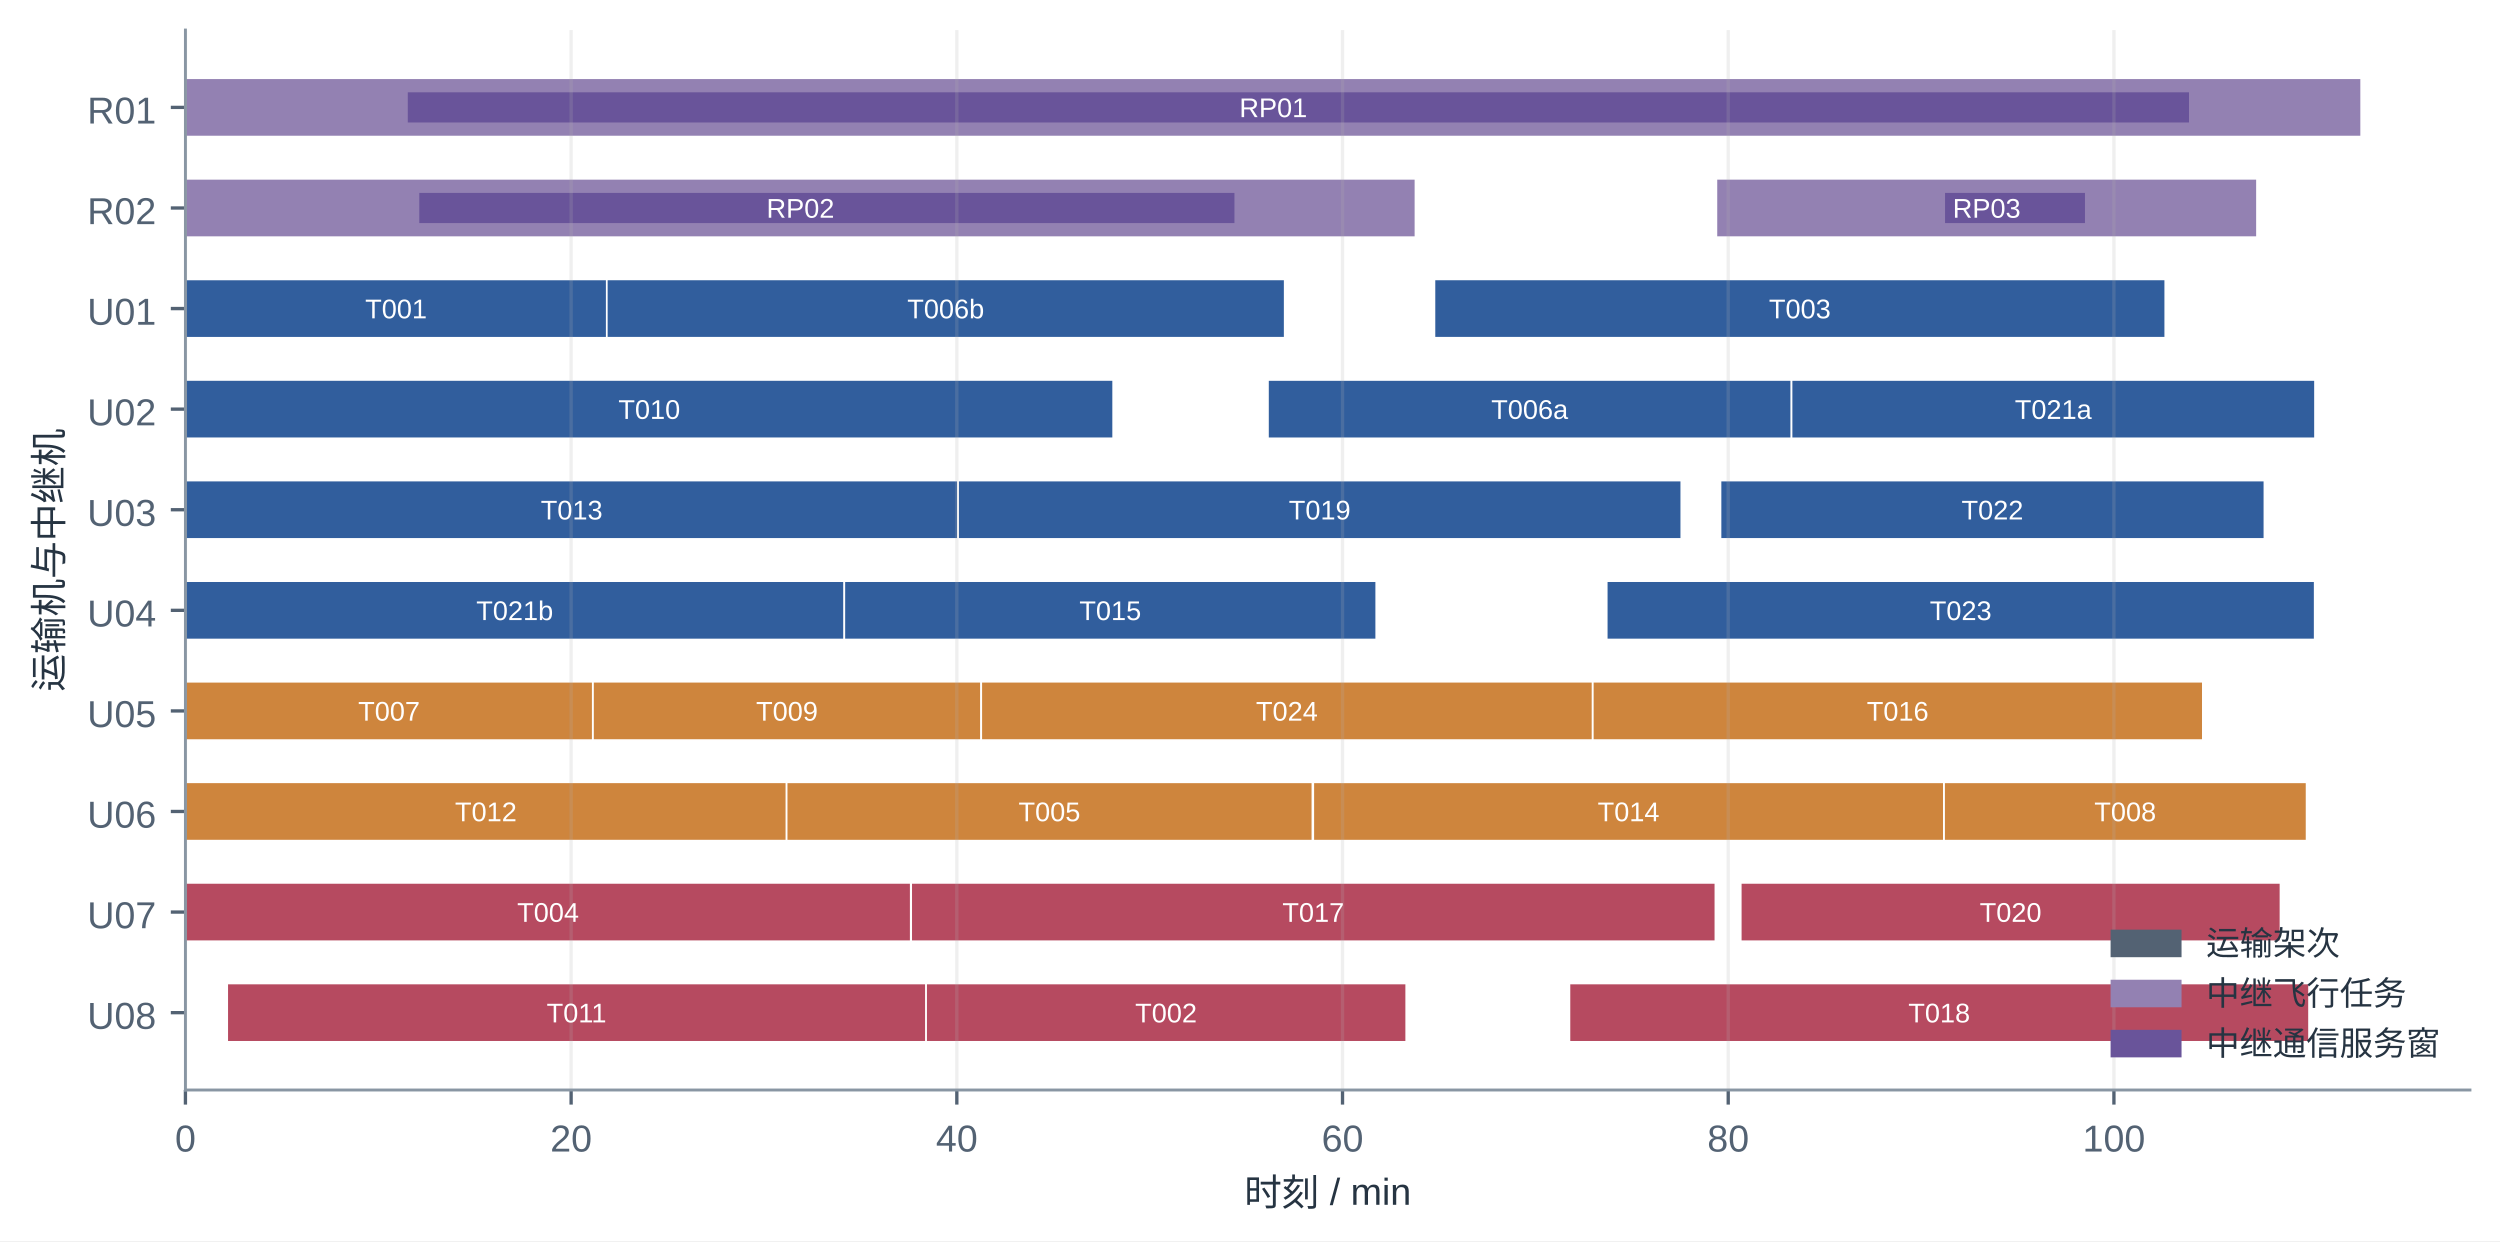
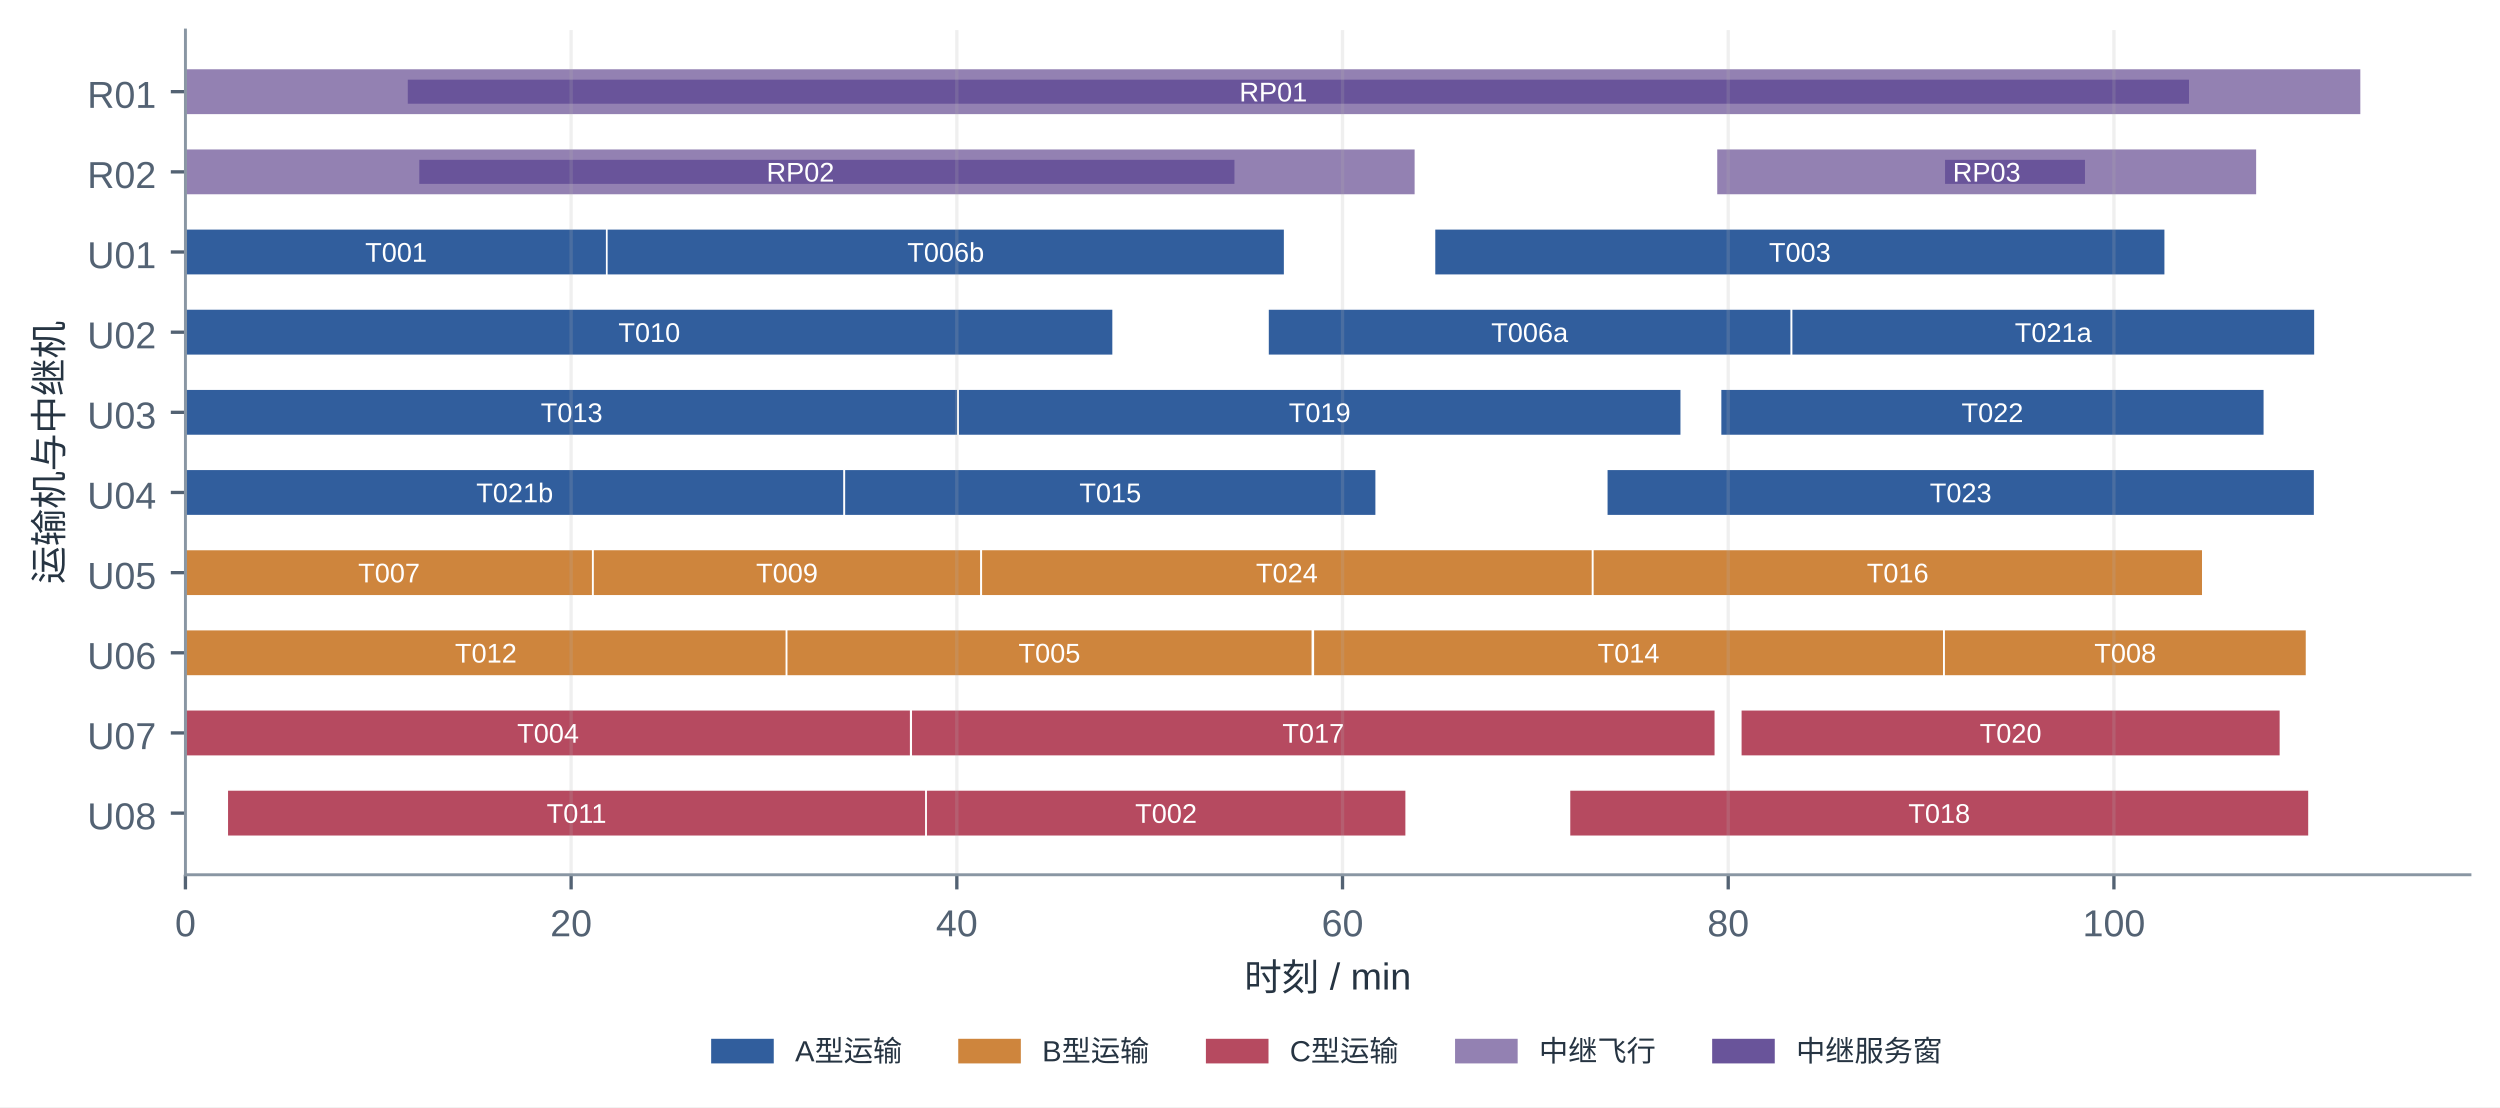
- <svg xmlns="http://www.w3.org/2000/svg" xmlns:xlink="http://www.w3.org/1999/xlink" width="598.987pt" height="297.36pt" viewBox="0 0 598.987 297.36" version="1.1">
+ <svg xmlns="http://www.w3.org/2000/svg" xmlns:xlink="http://www.w3.org/1999/xlink" width="598.987pt" height="265.27pt" viewBox="0 0 598.987 265.27" version="1.1">
  <defs>
    <style type="text/css">*{stroke-linejoin: round; stroke-linecap: butt}</style>
  </defs>
  <g id="figure_1">
    <g id="patch_1">
-       <path d="M 0 297.36  L 598.987 297.36  L 598.987 0  L 0 0  z " style="fill: #ffffff" />
+       <path d="M 0 265.27  L 598.987 265.27  L 598.987 0  L 0 0  z " style="fill: #ffffff" />
    </g>
    <g id="axes_1">
      <g id="patch_2">
-         <path d="M 44.427 261.16  L 591.787 261.16  L 591.787 7.2  L 44.427 7.2  z " style="fill: #ffffff" />
+         <path d="M 44.427 209.588  L 591.787 209.588  L 591.787 7.2  L 44.427 7.2  z " style="fill: #ffffff" />
      </g>
      <g id="patch_3">
-         <path d="M 44.427 66.943  L 145.378 66.943  L 145.378 80.92  L 44.427 80.92  z " clip-path="url(#p67b137d5ca)" style="fill: #315e9d; stroke: #ffffff; stroke-width: 0.4; stroke-linejoin: miter" />
+         <path d="M 44.427 54.811  L 145.378 54.811  L 145.378 65.95  L 44.427 65.95  z " clip-path="url(#p600d109864)" style="fill: #315e9d; stroke: #ffffff; stroke-width: 0.4; stroke-linejoin: miter" />
      </g>
      <g id="patch_4">
-         <path d="M 221.857 235.639  L 336.922 235.639  L 336.922 249.616  L 221.857 249.616  z " clip-path="url(#p67b137d5ca)" style="fill: #b64a60; stroke: #ffffff; stroke-width: 0.4; stroke-linejoin: miter" />
+         <path d="M 221.857 189.25  L 336.922 189.25  L 336.922 200.389  L 221.857 200.389  z " clip-path="url(#p600d109864)" style="fill: #b64a60; stroke: #ffffff; stroke-width: 0.4; stroke-linejoin: miter" />
      </g>
      <g id="patch_5">
-         <path d="M 343.686 66.943  L 518.784 66.943  L 518.784 80.92  L 343.686 80.92  z " clip-path="url(#p67b137d5ca)" style="fill: #315e9d; stroke: #ffffff; stroke-width: 0.4; stroke-linejoin: miter" />
+         <path d="M 343.686 54.811  L 518.784 54.811  L 518.784 65.95  L 343.686 65.95  z " clip-path="url(#p600d109864)" style="fill: #315e9d; stroke: #ffffff; stroke-width: 0.4; stroke-linejoin: miter" />
      </g>
      <g id="patch_6">
-         <path d="M 44.427 211.539  L 218.208 211.539  L 218.208 225.517  L 44.427 225.517  z " clip-path="url(#p67b137d5ca)" style="fill: #b64a60; stroke: #ffffff; stroke-width: 0.4; stroke-linejoin: miter" />
+         <path d="M 44.427 170.044  L 218.208 170.044  L 218.208 181.183  L 44.427 181.183  z " clip-path="url(#p600d109864)" style="fill: #b64a60; stroke: #ffffff; stroke-width: 0.4; stroke-linejoin: miter" />
      </g>
      <g id="patch_7">
-         <path d="M 188.435 187.44  L 314.444 187.44  L 314.444 201.417  L 188.435 201.417  z " clip-path="url(#p67b137d5ca)" style="fill: #ce853d; stroke: #ffffff; stroke-width: 0.4; stroke-linejoin: miter" />
+         <path d="M 188.435 150.838  L 314.444 150.838  L 314.444 161.978  L 188.435 161.978  z " clip-path="url(#p600d109864)" style="fill: #ce853d; stroke: #ffffff; stroke-width: 0.4; stroke-linejoin: miter" />
      </g>
      <g id="patch_8">
-         <path d="M 303.795 91.042  L 429.214 91.042  L 429.214 105.02  L 303.795 105.02  z " clip-path="url(#p67b137d5ca)" style="fill: #315e9d; stroke: #ffffff; stroke-width: 0.4; stroke-linejoin: miter" />
+         <path d="M 303.795 74.016  L 429.214 74.016  L 429.214 85.155  L 303.795 85.155  z " clip-path="url(#p600d109864)" style="fill: #315e9d; stroke: #ffffff; stroke-width: 0.4; stroke-linejoin: miter" />
      </g>
      <g id="patch_9">
-         <path d="M 145.386 66.943  L 307.806 66.943  L 307.806 80.92  L 145.386 80.92  z " clip-path="url(#p67b137d5ca)" style="fill: #315e9d; stroke: #ffffff; stroke-width: 0.4; stroke-linejoin: miter" />
+         <path d="M 145.386 54.811  L 307.806 54.811  L 307.806 65.95  L 145.386 65.95  z " clip-path="url(#p600d109864)" style="fill: #315e9d; stroke: #ffffff; stroke-width: 0.4; stroke-linejoin: miter" />
      </g>
      <g id="patch_10">
-         <path d="M 44.427 163.34  L 142.019 163.34  L 142.019 177.318  L 44.427 177.318  z " clip-path="url(#p67b137d5ca)" style="fill: #ce853d; stroke: #ffffff; stroke-width: 0.4; stroke-linejoin: miter" />
+         <path d="M 44.427 131.633  L 142.019 131.633  L 142.019 142.772  L 44.427 142.772  z " clip-path="url(#p600d109864)" style="fill: #ce853d; stroke: #ffffff; stroke-width: 0.4; stroke-linejoin: miter" />
      </g>
      <g id="patch_11">
-         <path d="M 465.746 187.44  L 552.645 187.44  L 552.645 201.417  L 465.746 201.417  z " clip-path="url(#p67b137d5ca)" style="fill: #ce853d; stroke: #ffffff; stroke-width: 0.4; stroke-linejoin: miter" />
+         <path d="M 465.746 150.838  L 552.645 150.838  L 552.645 161.978  L 465.746 161.978  z " clip-path="url(#p600d109864)" style="fill: #ce853d; stroke: #ffffff; stroke-width: 0.4; stroke-linejoin: miter" />
      </g>
      <g id="patch_12">
-         <path d="M 142.075 163.34  L 235.046 163.34  L 235.046 177.318  L 142.075 177.318  z " clip-path="url(#p67b137d5ca)" style="fill: #ce853d; stroke: #ffffff; stroke-width: 0.4; stroke-linejoin: miter" />
+         <path d="M 142.075 131.633  L 235.046 131.633  L 235.046 142.772  L 142.075 142.772  z " clip-path="url(#p600d109864)" style="fill: #ce853d; stroke: #ffffff; stroke-width: 0.4; stroke-linejoin: miter" />
      </g>
      <g id="patch_13">
-         <path d="M 44.427 91.042  L 266.707 91.042  L 266.707 105.02  L 44.427 105.02  z " clip-path="url(#p67b137d5ca)" style="fill: #315e9d; stroke: #ffffff; stroke-width: 0.4; stroke-linejoin: miter" />
+         <path d="M 44.427 74.016  L 266.707 74.016  L 266.707 85.155  L 44.427 85.155  z " clip-path="url(#p600d109864)" style="fill: #315e9d; stroke: #ffffff; stroke-width: 0.4; stroke-linejoin: miter" />
      </g>
      <g id="patch_14">
-         <path d="M 54.438 235.639  L 221.842 235.639  L 221.842 249.616  L 54.438 249.616  z " clip-path="url(#p67b137d5ca)" style="fill: #b64a60; stroke: #ffffff; stroke-width: 0.4; stroke-linejoin: miter" />
+         <path d="M 54.438 189.25  L 221.842 189.25  L 221.842 200.389  L 54.438 200.389  z " clip-path="url(#p600d109864)" style="fill: #b64a60; stroke: #ffffff; stroke-width: 0.4; stroke-linejoin: miter" />
      </g>
      <g id="patch_15">
-         <path d="M 44.427 187.44  L 188.416 187.44  L 188.416 201.417  L 44.427 201.417  z " clip-path="url(#p67b137d5ca)" style="fill: #ce853d; stroke: #ffffff; stroke-width: 0.4; stroke-linejoin: miter" />
+         <path d="M 44.427 150.838  L 188.416 150.838  L 188.416 161.978  L 44.427 161.978  z " clip-path="url(#p600d109864)" style="fill: #ce853d; stroke: #ffffff; stroke-width: 0.4; stroke-linejoin: miter" />
      </g>
      <g id="patch_16">
-         <path d="M 44.427 115.141  L 229.515 115.141  L 229.515 129.119  L 44.427 129.119  z " clip-path="url(#p67b137d5ca)" style="fill: #315e9d; stroke: #ffffff; stroke-width: 0.4; stroke-linejoin: miter" />
+         <path d="M 44.427 93.222  L 229.515 93.222  L 229.515 104.361  L 44.427 104.361  z " clip-path="url(#p600d109864)" style="fill: #315e9d; stroke: #ffffff; stroke-width: 0.4; stroke-linejoin: miter" />
      </g>
      <g id="patch_17">
-         <path d="M 314.653 187.44  L 465.733 187.44  L 465.733 201.417  L 314.653 201.417  z " clip-path="url(#p67b137d5ca)" style="fill: #ce853d; stroke: #ffffff; stroke-width: 0.4; stroke-linejoin: miter" />
+         <path d="M 314.653 150.838  L 465.733 150.838  L 465.733 161.978  L 314.653 161.978  z " clip-path="url(#p600d109864)" style="fill: #ce853d; stroke: #ffffff; stroke-width: 0.4; stroke-linejoin: miter" />
      </g>
      <g id="patch_18">
-         <path d="M 202.296 139.241  L 329.737 139.241  L 329.737 153.219  L 202.296 153.219  z " clip-path="url(#p67b137d5ca)" style="fill: #315e9d; stroke: #ffffff; stroke-width: 0.4; stroke-linejoin: miter" />
+         <path d="M 202.296 112.427  L 329.737 112.427  L 329.737 123.567  L 202.296 123.567  z " clip-path="url(#p600d109864)" style="fill: #315e9d; stroke: #ffffff; stroke-width: 0.4; stroke-linejoin: miter" />
      </g>
      <g id="patch_19">
-         <path d="M 381.575 163.34  L 527.79 163.34  L 527.79 177.318  L 381.575 177.318  z " clip-path="url(#p67b137d5ca)" style="fill: #ce853d; stroke: #ffffff; stroke-width: 0.4; stroke-linejoin: miter" />
+         <path d="M 381.575 131.633  L 527.79 131.633  L 527.79 142.772  L 381.575 142.772  z " clip-path="url(#p600d109864)" style="fill: #ce853d; stroke: #ffffff; stroke-width: 0.4; stroke-linejoin: miter" />
      </g>
      <g id="patch_20">
-         <path d="M 218.314 211.539  L 410.999 211.539  L 410.999 225.517  L 218.314 225.517  z " clip-path="url(#p67b137d5ca)" style="fill: #b64a60; stroke: #ffffff; stroke-width: 0.4; stroke-linejoin: miter" />
+         <path d="M 218.314 170.044  L 410.999 170.044  L 410.999 181.183  L 218.314 181.183  z " clip-path="url(#p600d109864)" style="fill: #b64a60; stroke: #ffffff; stroke-width: 0.4; stroke-linejoin: miter" />
      </g>
      <g id="patch_21">
-         <path d="M 376.03 235.639  L 553.234 235.639  L 553.234 249.616  L 376.03 249.616  z " clip-path="url(#p67b137d5ca)" style="fill: #b64a60; stroke: #ffffff; stroke-width: 0.4; stroke-linejoin: miter" />
+         <path d="M 376.03 189.25  L 553.234 189.25  L 553.234 200.389  L 376.03 200.389  z " clip-path="url(#p600d109864)" style="fill: #b64a60; stroke: #ffffff; stroke-width: 0.4; stroke-linejoin: miter" />
      </g>
      <g id="patch_22">
-         <path d="M 229.558 115.141  L 402.829 115.141  L 402.829 129.119  L 229.558 129.119  z " clip-path="url(#p67b137d5ca)" style="fill: #315e9d; stroke: #ffffff; stroke-width: 0.4; stroke-linejoin: miter" />
+         <path d="M 229.558 93.222  L 402.829 93.222  L 402.829 104.361  L 229.558 104.361  z " clip-path="url(#p600d109864)" style="fill: #315e9d; stroke: #ffffff; stroke-width: 0.4; stroke-linejoin: miter" />
      </g>
      <g id="patch_23">
-         <path d="M 417.076 211.539  L 546.39 211.539  L 546.39 225.517  L 417.076 225.517  z " clip-path="url(#p67b137d5ca)" style="fill: #b64a60; stroke: #ffffff; stroke-width: 0.4; stroke-linejoin: miter" />
+         <path d="M 417.076 170.044  L 546.39 170.044  L 546.39 181.183  L 417.076 181.183  z " clip-path="url(#p600d109864)" style="fill: #b64a60; stroke: #ffffff; stroke-width: 0.4; stroke-linejoin: miter" />
      </g>
      <g id="patch_24">
-         <path d="M 429.244 91.042  L 554.663 91.042  L 554.663 105.02  L 429.244 105.02  z " clip-path="url(#p67b137d5ca)" style="fill: #315e9d; stroke: #ffffff; stroke-width: 0.4; stroke-linejoin: miter" />
+         <path d="M 429.244 74.016  L 554.663 74.016  L 554.663 85.155  L 429.244 85.155  z " clip-path="url(#p600d109864)" style="fill: #315e9d; stroke: #ffffff; stroke-width: 0.4; stroke-linejoin: miter" />
      </g>
      <g id="patch_25">
-         <path d="M 44.427 139.241  L 202.226 139.241  L 202.226 153.219  L 44.427 153.219  z " clip-path="url(#p67b137d5ca)" style="fill: #315e9d; stroke: #ffffff; stroke-width: 0.4; stroke-linejoin: miter" />
+         <path d="M 44.427 112.427  L 202.226 112.427  L 202.226 123.567  L 44.427 123.567  z " clip-path="url(#p600d109864)" style="fill: #315e9d; stroke: #ffffff; stroke-width: 0.4; stroke-linejoin: miter" />
      </g>
      <g id="patch_26">
-         <path d="M 412.225 115.141  L 542.54 115.141  L 542.54 129.119  L 412.225 129.119  z " clip-path="url(#p67b137d5ca)" style="fill: #315e9d; stroke: #ffffff; stroke-width: 0.4; stroke-linejoin: miter" />
+         <path d="M 412.225 93.222  L 542.54 93.222  L 542.54 104.361  L 412.225 104.361  z " clip-path="url(#p600d109864)" style="fill: #315e9d; stroke: #ffffff; stroke-width: 0.4; stroke-linejoin: miter" />
      </g>
      <g id="patch_27">
-         <path d="M 384.963 139.241  L 554.587 139.241  L 554.587 153.219  L 384.963 153.219  z " clip-path="url(#p67b137d5ca)" style="fill: #315e9d; stroke: #ffffff; stroke-width: 0.4; stroke-linejoin: miter" />
+         <path d="M 384.963 112.427  L 554.587 112.427  L 554.587 123.567  L 384.963 123.567  z " clip-path="url(#p600d109864)" style="fill: #315e9d; stroke: #ffffff; stroke-width: 0.4; stroke-linejoin: miter" />
      </g>
      <g id="patch_28">
-         <path d="M 235.102 163.34  L 381.562 163.34  L 381.562 177.318  L 235.102 177.318  z " clip-path="url(#p67b137d5ca)" style="fill: #ce853d; stroke: #ffffff; stroke-width: 0.4; stroke-linejoin: miter" />
+         <path d="M 235.102 131.633  L 381.562 131.633  L 381.562 142.772  L 235.102 142.772  z " clip-path="url(#p600d109864)" style="fill: #ce853d; stroke: #ffffff; stroke-width: 0.4; stroke-linejoin: miter" />
      </g>
      <g id="patch_29">
-         <path d="M 44.427 18.744  L 565.722 18.744  L 565.722 32.721  L 44.427 32.721  z " clip-path="url(#p67b137d5ca)" style="fill: #9381b2; stroke: #ffffff; stroke-width: 0.4; stroke-linejoin: miter" />
+         <path d="M 44.427 16.399  L 565.722 16.399  L 565.722 27.539  L 44.427 27.539  z " clip-path="url(#p600d109864)" style="fill: #9381b2; stroke: #ffffff; stroke-width: 0.4; stroke-linejoin: miter" />
      </g>
      <g id="patch_30">
-         <path d="M 97.702 22.118  L 524.47 22.118  L 524.47 29.347  L 97.702 29.347  z " clip-path="url(#p67b137d5ca)" style="fill: #69549a" />
+         <path d="M 97.702 19.088  L 524.47 19.088  L 524.47 24.85  L 97.702 24.85  z " clip-path="url(#p600d109864)" style="fill: #69549a" />
      </g>
      <g id="patch_31">
-         <path d="M 44.427 42.843  L 339.136 42.843  L 339.136 56.821  L 44.427 56.821  z " clip-path="url(#p67b137d5ca)" style="fill: #9381b2; stroke: #ffffff; stroke-width: 0.4; stroke-linejoin: miter" />
+         <path d="M 44.427 35.605  L 339.136 35.605  L 339.136 46.744  L 44.427 46.744  z " clip-path="url(#p600d109864)" style="fill: #9381b2; stroke: #ffffff; stroke-width: 0.4; stroke-linejoin: miter" />
      </g>
      <g id="patch_32">
-         <path d="M 100.458 46.217  L 295.765 46.217  L 295.765 53.447  L 100.458 53.447  z " clip-path="url(#p67b137d5ca)" style="fill: #69549a" />
+         <path d="M 100.458 38.294  L 295.765 38.294  L 295.765 44.055  L 100.458 44.055  z " clip-path="url(#p600d109864)" style="fill: #69549a" />
      </g>
      <g id="patch_33">
-         <path d="M 411.238 42.843  L 540.761 42.843  L 540.761 56.821  L 411.238 56.821  z " clip-path="url(#p67b137d5ca)" style="fill: #9381b2; stroke: #ffffff; stroke-width: 0.4; stroke-linejoin: miter" />
+         <path d="M 411.238 35.605  L 540.761 35.605  L 540.761 46.744  L 411.238 46.744  z " clip-path="url(#p600d109864)" style="fill: #9381b2; stroke: #ffffff; stroke-width: 0.4; stroke-linejoin: miter" />
      </g>
      <g id="patch_34">
-         <path d="M 466.022 46.217  L 499.547 46.217  L 499.547 53.447  L 466.022 53.447  z " clip-path="url(#p67b137d5ca)" style="fill: #69549a" />
+         <path d="M 466.022 38.294  L 499.547 38.294  L 499.547 44.055  L 466.022 44.055  z " clip-path="url(#p600d109864)" style="fill: #69549a" />
      </g>
      <g id="matplotlib.axis_1">
        <g id="xtick_1">
          <g id="line2d_1">
-             <path d="M 44.427 261.16  L 44.427 7.2  " clip-path="url(#p67b137d5ca)" style="fill: none; stroke: #b0b0b0; stroke-opacity: 0.2; stroke-width: 0.8; stroke-linecap: square" />
+             <path d="M 44.427 209.588  L 44.427 7.2  " clip-path="url(#p600d109864)" style="fill: none; stroke: #b0b0b0; stroke-opacity: 0.2; stroke-width: 0.8; stroke-linecap: square" />
          </g>
          <g id="line2d_2">
            <defs>
-               <path id="m7bcf7c818d" d="M 0 0  L 0 3.5  " style="stroke: #536273; stroke-width: 0.8" />
+               <path id="m3e785f3184" d="M 0 0  L 0 3.5  " style="stroke: #536273; stroke-width: 0.8" />
            </defs>
            <g>
-               <use xlink:href="#m7bcf7c818d" x="44.427" y="261.16" style="fill: #536273; stroke: #536273; stroke-width: 0.8" />
+               <use xlink:href="#m3e785f3184" x="44.427" y="209.588" style="fill: #536273; stroke: #536273; stroke-width: 0.8" />
            </g>
          </g>
          <g id="text_1">
-             <text style="font-size: 9px; font-family: 'PingFang SC', 'Arial', 'DejaVu Sans', sans-serif; text-anchor: middle; fill: #536273" x="44.427" y="275.9" transform="rotate(-0 44.42656 275.9)">0</text>
+             <text style="font-size: 9px; font-family: 'PingFang SC', 'Arial', 'DejaVu Sans', sans-serif; text-anchor: middle; fill: #536273" x="44.427" y="224.328" transform="rotate(-0 44.42656 224.3283)">0</text>
          </g>
        </g>
        <g id="xtick_2">
          <g id="line2d_3">
-             <path d="M 136.838 261.16  L 136.838 7.2  " clip-path="url(#p67b137d5ca)" style="fill: none; stroke: #b0b0b0; stroke-opacity: 0.2; stroke-width: 0.8; stroke-linecap: square" />
+             <path d="M 136.838 209.588  L 136.838 7.2  " clip-path="url(#p600d109864)" style="fill: none; stroke: #b0b0b0; stroke-opacity: 0.2; stroke-width: 0.8; stroke-linecap: square" />
          </g>
          <g id="line2d_4">
            <g>
-               <use xlink:href="#m7bcf7c818d" x="136.838" y="261.16" style="fill: #536273; stroke: #536273; stroke-width: 0.8" />
+               <use xlink:href="#m3e785f3184" x="136.838" y="209.588" style="fill: #536273; stroke: #536273; stroke-width: 0.8" />
            </g>
          </g>
          <g id="text_2">
-             <text style="font-size: 9px; font-family: 'PingFang SC', 'Arial', 'DejaVu Sans', sans-serif; text-anchor: middle; fill: #536273" x="136.838" y="275.9" transform="rotate(-0 136.8381 275.9)">20</text>
+             <text style="font-size: 9px; font-family: 'PingFang SC', 'Arial', 'DejaVu Sans', sans-serif; text-anchor: middle; fill: #536273" x="136.838" y="224.328" transform="rotate(-0 136.8381 224.3283)">20</text>
          </g>
        </g>
        <g id="xtick_3">
          <g id="line2d_5">
-             <path d="M 229.25 261.16  L 229.25 7.2  " clip-path="url(#p67b137d5ca)" style="fill: none; stroke: #b0b0b0; stroke-opacity: 0.2; stroke-width: 0.8; stroke-linecap: square" />
+             <path d="M 229.25 209.588  L 229.25 7.2  " clip-path="url(#p600d109864)" style="fill: none; stroke: #b0b0b0; stroke-opacity: 0.2; stroke-width: 0.8; stroke-linecap: square" />
          </g>
          <g id="line2d_6">
            <g>
-               <use xlink:href="#m7bcf7c818d" x="229.25" y="261.16" style="fill: #536273; stroke: #536273; stroke-width: 0.8" />
+               <use xlink:href="#m3e785f3184" x="229.25" y="209.588" style="fill: #536273; stroke: #536273; stroke-width: 0.8" />
            </g>
          </g>
          <g id="text_3">
-             <text style="font-size: 9px; font-family: 'PingFang SC', 'Arial', 'DejaVu Sans', sans-serif; text-anchor: middle; fill: #536273" x="229.25" y="275.9" transform="rotate(-0 229.2497 275.9)">40</text>
+             <text style="font-size: 9px; font-family: 'PingFang SC', 'Arial', 'DejaVu Sans', sans-serif; text-anchor: middle; fill: #536273" x="229.25" y="224.328" transform="rotate(-0 229.2497 224.3283)">40</text>
          </g>
        </g>
        <g id="xtick_4">
          <g id="line2d_7">
-             <path d="M 321.661 261.16  L 321.661 7.2  " clip-path="url(#p67b137d5ca)" style="fill: none; stroke: #b0b0b0; stroke-opacity: 0.2; stroke-width: 0.8; stroke-linecap: square" />
+             <path d="M 321.661 209.588  L 321.661 7.2  " clip-path="url(#p600d109864)" style="fill: none; stroke: #b0b0b0; stroke-opacity: 0.2; stroke-width: 0.8; stroke-linecap: square" />
          </g>
          <g id="line2d_8">
            <g>
-               <use xlink:href="#m7bcf7c818d" x="321.661" y="261.16" style="fill: #536273; stroke: #536273; stroke-width: 0.8" />
+               <use xlink:href="#m3e785f3184" x="321.661" y="209.588" style="fill: #536273; stroke: #536273; stroke-width: 0.8" />
            </g>
          </g>
          <g id="text_4">
-             <text style="font-size: 9px; font-family: 'PingFang SC', 'Arial', 'DejaVu Sans', sans-serif; text-anchor: middle; fill: #536273" x="321.661" y="275.9" transform="rotate(-0 321.6612 275.9)">60</text>
+             <text style="font-size: 9px; font-family: 'PingFang SC', 'Arial', 'DejaVu Sans', sans-serif; text-anchor: middle; fill: #536273" x="321.661" y="224.328" transform="rotate(-0 321.6612 224.3283)">60</text>
          </g>
        </g>
        <g id="xtick_5">
          <g id="line2d_9">
-             <path d="M 414.073 261.16  L 414.073 7.2  " clip-path="url(#p67b137d5ca)" style="fill: none; stroke: #b0b0b0; stroke-opacity: 0.2; stroke-width: 0.8; stroke-linecap: square" />
+             <path d="M 414.073 209.588  L 414.073 7.2  " clip-path="url(#p600d109864)" style="fill: none; stroke: #b0b0b0; stroke-opacity: 0.2; stroke-width: 0.8; stroke-linecap: square" />
          </g>
          <g id="line2d_10">
            <g>
-               <use xlink:href="#m7bcf7c818d" x="414.073" y="261.16" style="fill: #536273; stroke: #536273; stroke-width: 0.8" />
+               <use xlink:href="#m3e785f3184" x="414.073" y="209.588" style="fill: #536273; stroke: #536273; stroke-width: 0.8" />
            </g>
          </g>
          <g id="text_5">
-             <text style="font-size: 9px; font-family: 'PingFang SC', 'Arial', 'DejaVu Sans', sans-serif; text-anchor: middle; fill: #536273" x="414.073" y="275.9" transform="rotate(-0 414.0728 275.9)">80</text>
+             <text style="font-size: 9px; font-family: 'PingFang SC', 'Arial', 'DejaVu Sans', sans-serif; text-anchor: middle; fill: #536273" x="414.073" y="224.328" transform="rotate(-0 414.0728 224.3283)">80</text>
          </g>
        </g>
        <g id="xtick_6">
          <g id="line2d_11">
-             <path d="M 506.484 261.16  L 506.484 7.2  " clip-path="url(#p67b137d5ca)" style="fill: none; stroke: #b0b0b0; stroke-opacity: 0.2; stroke-width: 0.8; stroke-linecap: square" />
+             <path d="M 506.484 209.588  L 506.484 7.2  " clip-path="url(#p600d109864)" style="fill: none; stroke: #b0b0b0; stroke-opacity: 0.2; stroke-width: 0.8; stroke-linecap: square" />
          </g>
          <g id="line2d_12">
            <g>
-               <use xlink:href="#m7bcf7c818d" x="506.484" y="261.16" style="fill: #536273; stroke: #536273; stroke-width: 0.8" />
+               <use xlink:href="#m3e785f3184" x="506.484" y="209.588" style="fill: #536273; stroke: #536273; stroke-width: 0.8" />
            </g>
          </g>
          <g id="text_6">
-             <text style="font-size: 9px; font-family: 'PingFang SC', 'Arial', 'DejaVu Sans', sans-serif; text-anchor: middle; fill: #536273" x="506.484" y="275.9" transform="rotate(-0 506.4843 275.9)">100</text>
+             <text style="font-size: 9px; font-family: 'PingFang SC', 'Arial', 'DejaVu Sans', sans-serif; text-anchor: middle; fill: #536273" x="506.484" y="224.328" transform="rotate(-0 506.4843 224.3283)">100</text>
          </g>
        </g>
        <g id="text_7">
-           <text style="font-size: 9px; font-family: 'PingFang SC', 'Arial', 'DejaVu Sans', sans-serif; text-anchor: middle; fill: #263442" x="318.107" y="288.9" transform="rotate(-0 318.1066 288.9)">时刻 / min</text>
+           <text style="font-size: 9px; font-family: 'PingFang SC', 'Arial', 'DejaVu Sans', sans-serif; text-anchor: middle; fill: #263442" x="318.107" y="237.328" transform="rotate(-0 318.1066 237.3283)">时刻 / min</text>
        </g>
      </g>
      <g id="matplotlib.axis_2">
        <g id="ytick_1">
          <g id="line2d_13">
            <defs>
-               <path id="mf2b04ca472" d="M 0 0  L -3.5 0  " style="stroke: #536273; stroke-width: 0.8" />
+               <path id="m0183cf300c" d="M 0 0  L -3.5 0  " style="stroke: #536273; stroke-width: 0.8" />
            </defs>
            <g>
-               <use xlink:href="#mf2b04ca472" x="44.427" y="25.732" style="fill: #536273; stroke: #536273; stroke-width: 0.8" />
+               <use xlink:href="#m0183cf300c" x="44.427" y="21.969" style="fill: #536273; stroke: #536273; stroke-width: 0.8" />
            </g>
          </g>
          <g id="text_8">
-             <text style="font-size: 9px; font-family: 'PingFang SC', 'Arial', 'DejaVu Sans', sans-serif; text-anchor: end; fill: #536273" x="37.427" y="29.602" transform="rotate(-0 37.42656 29.60248)">R01</text>
+             <text style="font-size: 9px; font-family: 'PingFang SC', 'Arial', 'DejaVu Sans', sans-serif; text-anchor: end; fill: #536273" x="37.427" y="25.839" transform="rotate(-0 37.42656 25.83909)">R01</text>
          </g>
        </g>
        <g id="ytick_2">
          <g id="line2d_14">
            <g>
-               <use xlink:href="#mf2b04ca472" x="44.427" y="49.832" style="fill: #536273; stroke: #536273; stroke-width: 0.8" />
+               <use xlink:href="#m0183cf300c" x="44.427" y="41.175" style="fill: #536273; stroke: #536273; stroke-width: 0.8" />
            </g>
          </g>
          <g id="text_9">
-             <text style="font-size: 9px; font-family: 'PingFang SC', 'Arial', 'DejaVu Sans', sans-serif; text-anchor: end; fill: #536273" x="37.427" y="53.702" transform="rotate(-0 37.42656 53.70193)">R02</text>
+             <text style="font-size: 9px; font-family: 'PingFang SC', 'Arial', 'DejaVu Sans', sans-serif; text-anchor: end; fill: #536273" x="37.427" y="45.045" transform="rotate(-0 37.42656 45.04466)">R02</text>
          </g>
        </g>
        <g id="ytick_3">
          <g id="line2d_15">
            <g>
-               <use xlink:href="#mf2b04ca472" x="44.427" y="73.931" style="fill: #536273; stroke: #536273; stroke-width: 0.8" />
+               <use xlink:href="#m0183cf300c" x="44.427" y="60.38" style="fill: #536273; stroke: #536273; stroke-width: 0.8" />
            </g>
          </g>
          <g id="text_10">
-             <text style="font-size: 9px; font-family: 'PingFang SC', 'Arial', 'DejaVu Sans', sans-serif; text-anchor: end; fill: #536273" x="37.427" y="77.801" transform="rotate(-0 37.42656 77.80138)">U01</text>
+             <text style="font-size: 9px; font-family: 'PingFang SC', 'Arial', 'DejaVu Sans', sans-serif; text-anchor: end; fill: #536273" x="37.427" y="64.25" transform="rotate(-0 37.42656 64.25023)">U01</text>
          </g>
        </g>
        <g id="ytick_4">
          <g id="line2d_16">
            <g>
-               <use xlink:href="#mf2b04ca472" x="44.427" y="98.031" style="fill: #536273; stroke: #536273; stroke-width: 0.8" />
+               <use xlink:href="#m0183cf300c" x="44.427" y="79.586" style="fill: #536273; stroke: #536273; stroke-width: 0.8" />
            </g>
          </g>
          <g id="text_11">
-             <text style="font-size: 9px; font-family: 'PingFang SC', 'Arial', 'DejaVu Sans', sans-serif; text-anchor: end; fill: #536273" x="37.427" y="101.901" transform="rotate(-0 37.42656 101.9008)">U02</text>
+             <text style="font-size: 9px; font-family: 'PingFang SC', 'Arial', 'DejaVu Sans', sans-serif; text-anchor: end; fill: #536273" x="37.427" y="83.456" transform="rotate(-0 37.42656 83.4558)">U02</text>
          </g>
        </g>
        <g id="ytick_5">
          <g id="line2d_17">
            <g>
-               <use xlink:href="#mf2b04ca472" x="44.427" y="122.13" style="fill: #536273; stroke: #536273; stroke-width: 0.8" />
+               <use xlink:href="#m0183cf300c" x="44.427" y="98.791" style="fill: #536273; stroke: #536273; stroke-width: 0.8" />
            </g>
          </g>
          <g id="text_12">
-             <text style="font-size: 9px; font-family: 'PingFang SC', 'Arial', 'DejaVu Sans', sans-serif; text-anchor: end; fill: #536273" x="37.427" y="126" transform="rotate(-0 37.42656 126.0003)">U03</text>
+             <text style="font-size: 9px; font-family: 'PingFang SC', 'Arial', 'DejaVu Sans', sans-serif; text-anchor: end; fill: #536273" x="37.427" y="102.661" transform="rotate(-0 37.42656 102.6614)">U03</text>
          </g>
        </g>
        <g id="ytick_6">
          <g id="line2d_18">
            <g>
-               <use xlink:href="#mf2b04ca472" x="44.427" y="146.23" style="fill: #536273; stroke: #536273; stroke-width: 0.8" />
+               <use xlink:href="#m0183cf300c" x="44.427" y="117.997" style="fill: #536273; stroke: #536273; stroke-width: 0.8" />
            </g>
          </g>
          <g id="text_13">
-             <text style="font-size: 9px; font-family: 'PingFang SC', 'Arial', 'DejaVu Sans', sans-serif; text-anchor: end; fill: #536273" x="37.427" y="150.1" transform="rotate(-0 37.42656 150.0997)">U04</text>
+             <text style="font-size: 9px; font-family: 'PingFang SC', 'Arial', 'DejaVu Sans', sans-serif; text-anchor: end; fill: #536273" x="37.427" y="121.867" transform="rotate(-0 37.42656 121.8669)">U04</text>
          </g>
        </g>
        <g id="ytick_7">
          <g id="line2d_19">
            <g>
-               <use xlink:href="#mf2b04ca472" x="44.427" y="170.329" style="fill: #536273; stroke: #536273; stroke-width: 0.8" />
+               <use xlink:href="#m0183cf300c" x="44.427" y="137.203" style="fill: #536273; stroke: #536273; stroke-width: 0.8" />
            </g>
          </g>
          <g id="text_14">
-             <text style="font-size: 9px; font-family: 'PingFang SC', 'Arial', 'DejaVu Sans', sans-serif; text-anchor: end; fill: #536273" x="37.427" y="174.199" transform="rotate(-0 37.42656 174.1992)">U05</text>
+             <text style="font-size: 9px; font-family: 'PingFang SC', 'Arial', 'DejaVu Sans', sans-serif; text-anchor: end; fill: #536273" x="37.427" y="141.073" transform="rotate(-0 37.42656 141.0725)">U05</text>
          </g>
        </g>
        <g id="ytick_8">
          <g id="line2d_20">
            <g>
-               <use xlink:href="#mf2b04ca472" x="44.427" y="194.429" style="fill: #536273; stroke: #536273; stroke-width: 0.8" />
+               <use xlink:href="#m0183cf300c" x="44.427" y="156.408" style="fill: #536273; stroke: #536273; stroke-width: 0.8" />
            </g>
          </g>
          <g id="text_15">
-             <text style="font-size: 9px; font-family: 'PingFang SC', 'Arial', 'DejaVu Sans', sans-serif; text-anchor: end; fill: #536273" x="37.427" y="198.299" transform="rotate(-0 37.42656 198.2986)">U06</text>
+             <text style="font-size: 9px; font-family: 'PingFang SC', 'Arial', 'DejaVu Sans', sans-serif; text-anchor: end; fill: #536273" x="37.427" y="160.278" transform="rotate(-0 37.42656 160.2781)">U06</text>
          </g>
        </g>
        <g id="ytick_9">
          <g id="line2d_21">
            <g>
-               <use xlink:href="#mf2b04ca472" x="44.427" y="218.528" style="fill: #536273; stroke: #536273; stroke-width: 0.8" />
+               <use xlink:href="#m0183cf300c" x="44.427" y="175.614" style="fill: #536273; stroke: #536273; stroke-width: 0.8" />
            </g>
          </g>
          <g id="text_16">
-             <text style="font-size: 9px; font-family: 'PingFang SC', 'Arial', 'DejaVu Sans', sans-serif; text-anchor: end; fill: #536273" x="37.427" y="222.398" transform="rotate(-0 37.42656 222.3981)">U07</text>
+             <text style="font-size: 9px; font-family: 'PingFang SC', 'Arial', 'DejaVu Sans', sans-serif; text-anchor: end; fill: #536273" x="37.427" y="179.484" transform="rotate(-0 37.42656 179.4837)">U07</text>
          </g>
        </g>
        <g id="ytick_10">
          <g id="line2d_22">
            <g>
-               <use xlink:href="#mf2b04ca472" x="44.427" y="242.628" style="fill: #536273; stroke: #536273; stroke-width: 0.8" />
+               <use xlink:href="#m0183cf300c" x="44.427" y="194.819" style="fill: #536273; stroke: #536273; stroke-width: 0.8" />
            </g>
          </g>
          <g id="text_17">
-             <text style="font-size: 9px; font-family: 'PingFang SC', 'Arial', 'DejaVu Sans', sans-serif; text-anchor: end; fill: #536273" x="37.427" y="246.498" transform="rotate(-0 37.42656 246.4975)">U08</text>
+             <text style="font-size: 9px; font-family: 'PingFang SC', 'Arial', 'DejaVu Sans', sans-serif; text-anchor: end; fill: #536273" x="37.427" y="198.689" transform="rotate(-0 37.42656 198.6892)">U08</text>
          </g>
        </g>
        <g id="text_18">
-           <text style="font-size: 9px; font-family: 'PingFang SC', 'Arial', 'DejaVu Sans', sans-serif; text-anchor: middle; fill: #263442" x="14.94" y="134.18" transform="rotate(-90 14.94 134.18)">运输机与中继机</text>
+           <text style="font-size: 9px; font-family: 'PingFang SC', 'Arial', 'DejaVu Sans', sans-serif; text-anchor: middle; fill: #263442" x="14.94" y="108.394" transform="rotate(-90 14.94 108.3942)">运输机与中继机</text>
        </g>
      </g>
      <g id="patch_35">
-         <path d="M 44.427 261.16  L 44.427 7.2  " style="fill: none; stroke: #8996a3; stroke-width: 0.7; stroke-linejoin: miter; stroke-linecap: square" />
+         <path d="M 44.427 209.588  L 44.427 7.2  " style="fill: none; stroke: #8996a3; stroke-width: 0.7; stroke-linejoin: miter; stroke-linecap: square" />
      </g>
      <g id="patch_36">
-         <path d="M 44.427 261.16  L 591.787 261.16  " style="fill: none; stroke: #8996a3; stroke-width: 0.7; stroke-linejoin: miter; stroke-linecap: square" />
+         <path d="M 44.427 209.588  L 591.787 209.588  " style="fill: none; stroke: #8996a3; stroke-width: 0.7; stroke-linejoin: miter; stroke-linecap: square" />
      </g>
      <g id="text_19">
-         <text style="font-size: 6.5px; font-family: 'PingFang SC', 'Arial', 'DejaVu Sans', sans-serif; text-anchor: middle; fill: #ffffff" x="94.903" y="76.271" transform="rotate(-0 94.9025 76.27138)">T001</text>
+         <text style="font-size: 6.5px; font-family: 'PingFang SC', 'Arial', 'DejaVu Sans', sans-serif; text-anchor: middle; fill: #ffffff" x="94.903" y="62.72" transform="rotate(-0 94.9025 62.72023)">T001</text>
      </g>
      <g id="text_20">
-         <text style="font-size: 6.5px; font-family: 'PingFang SC', 'Arial', 'DejaVu Sans', sans-serif; text-anchor: middle; fill: #ffffff" x="279.389" y="244.968" transform="rotate(-0 279.3895 244.9675)">T002</text>
+         <text style="font-size: 6.5px; font-family: 'PingFang SC', 'Arial', 'DejaVu Sans', sans-serif; text-anchor: middle; fill: #ffffff" x="279.389" y="197.159" transform="rotate(-0 279.3895 197.1592)">T002</text>
      </g>
      <g id="text_21">
-         <text style="font-size: 6.5px; font-family: 'PingFang SC', 'Arial', 'DejaVu Sans', sans-serif; text-anchor: middle; fill: #ffffff" x="431.235" y="76.271" transform="rotate(-0 431.2352 76.27138)">T003</text>
+         <text style="font-size: 6.5px; font-family: 'PingFang SC', 'Arial', 'DejaVu Sans', sans-serif; text-anchor: middle; fill: #ffffff" x="431.235" y="62.72" transform="rotate(-0 431.2352 62.72023)">T003</text>
      </g>
      <g id="text_22">
-         <text style="font-size: 6.5px; font-family: 'PingFang SC', 'Arial', 'DejaVu Sans', sans-serif; text-anchor: middle; fill: #ffffff" x="131.317" y="220.868" transform="rotate(-0 131.3171 220.8681)">T004</text>
+         <text style="font-size: 6.5px; font-family: 'PingFang SC', 'Arial', 'DejaVu Sans', sans-serif; text-anchor: middle; fill: #ffffff" x="131.317" y="177.954" transform="rotate(-0 131.3171 177.9537)">T004</text>
      </g>
      <g id="text_23">
-         <text style="font-size: 6.5px; font-family: 'PingFang SC', 'Arial', 'DejaVu Sans', sans-serif; text-anchor: middle; fill: #ffffff" x="251.439" y="196.769" transform="rotate(-0 251.439 196.7686)">T005</text>
+         <text style="font-size: 6.5px; font-family: 'PingFang SC', 'Arial', 'DejaVu Sans', sans-serif; text-anchor: middle; fill: #ffffff" x="251.439" y="158.748" transform="rotate(-0 251.439 158.7481)">T005</text>
      </g>
      <g id="text_24">
-         <text style="font-size: 6.5px; font-family: 'PingFang SC', 'Arial', 'DejaVu Sans', sans-serif; text-anchor: middle; fill: #ffffff" x="366.504" y="100.371" transform="rotate(-0 366.5044 100.3708)">T006a</text>
+         <text style="font-size: 6.5px; font-family: 'PingFang SC', 'Arial', 'DejaVu Sans', sans-serif; text-anchor: middle; fill: #ffffff" x="366.504" y="81.926" transform="rotate(-0 366.5044 81.9258)">T006a</text>
      </g>
      <g id="text_25">
-         <text style="font-size: 6.5px; font-family: 'PingFang SC', 'Arial', 'DejaVu Sans', sans-serif; text-anchor: middle; fill: #ffffff" x="226.596" y="76.271" transform="rotate(-0 226.5963 76.27138)">T006b</text>
+         <text style="font-size: 6.5px; font-family: 'PingFang SC', 'Arial', 'DejaVu Sans', sans-serif; text-anchor: middle; fill: #ffffff" x="226.596" y="62.72" transform="rotate(-0 226.5963 62.72023)">T006b</text>
      </g>
      <g id="text_26">
-         <text style="font-size: 6.5px; font-family: 'PingFang SC', 'Arial', 'DejaVu Sans', sans-serif; text-anchor: middle; fill: #ffffff" x="93.223" y="172.669" transform="rotate(-0 93.22261 172.6692)">T007</text>
+         <text style="font-size: 6.5px; font-family: 'PingFang SC', 'Arial', 'DejaVu Sans', sans-serif; text-anchor: middle; fill: #ffffff" x="93.223" y="139.543" transform="rotate(-0 93.22261 139.5425)">T007</text>
      </g>
      <g id="text_27">
-         <text style="font-size: 6.5px; font-family: 'PingFang SC', 'Arial', 'DejaVu Sans', sans-serif; text-anchor: middle; fill: #ffffff" x="509.196" y="196.769" transform="rotate(-0 509.1959 196.7686)">T008</text>
+         <text style="font-size: 6.5px; font-family: 'PingFang SC', 'Arial', 'DejaVu Sans', sans-serif; text-anchor: middle; fill: #ffffff" x="509.196" y="158.748" transform="rotate(-0 509.1959 158.7481)">T008</text>
      </g>
      <g id="text_28">
-         <text style="font-size: 6.5px; font-family: 'PingFang SC', 'Arial', 'DejaVu Sans', sans-serif; text-anchor: middle; fill: #ffffff" x="188.561" y="172.669" transform="rotate(-0 188.5605 172.6692)">T009</text>
+         <text style="font-size: 6.5px; font-family: 'PingFang SC', 'Arial', 'DejaVu Sans', sans-serif; text-anchor: middle; fill: #ffffff" x="188.561" y="139.543" transform="rotate(-0 188.5605 139.5425)">T009</text>
      </g>
      <g id="text_29">
-         <text style="font-size: 6.5px; font-family: 'PingFang SC', 'Arial', 'DejaVu Sans', sans-serif; text-anchor: middle; fill: #ffffff" x="155.567" y="100.371" transform="rotate(-0 155.5666 100.3708)">T010</text>
+         <text style="font-size: 6.5px; font-family: 'PingFang SC', 'Arial', 'DejaVu Sans', sans-serif; text-anchor: middle; fill: #ffffff" x="155.567" y="81.926" transform="rotate(-0 155.5666 81.9258)">T010</text>
      </g>
      <g id="text_30">
-         <text style="font-size: 6.5px; font-family: 'PingFang SC', 'Arial', 'DejaVu Sans', sans-serif; text-anchor: middle; fill: #ffffff" x="138.14" y="244.968" transform="rotate(-0 138.1401 244.9675)">T011</text>
+         <text style="font-size: 6.5px; font-family: 'PingFang SC', 'Arial', 'DejaVu Sans', sans-serif; text-anchor: middle; fill: #ffffff" x="138.14" y="197.159" transform="rotate(-0 138.1401 197.1592)">T011</text>
      </g>
      <g id="text_31">
-         <text style="font-size: 6.5px; font-family: 'PingFang SC', 'Arial', 'DejaVu Sans', sans-serif; text-anchor: middle; fill: #ffffff" x="116.421" y="196.769" transform="rotate(-0 116.4212 196.7686)">T012</text>
+         <text style="font-size: 6.5px; font-family: 'PingFang SC', 'Arial', 'DejaVu Sans', sans-serif; text-anchor: middle; fill: #ffffff" x="116.421" y="158.748" transform="rotate(-0 116.4212 158.7481)">T012</text>
      </g>
      <g id="text_32">
-         <text style="font-size: 6.5px; font-family: 'PingFang SC', 'Arial', 'DejaVu Sans', sans-serif; text-anchor: middle; fill: #ffffff" x="136.971" y="124.47" transform="rotate(-0 136.971 124.4703)">T013</text>
+         <text style="font-size: 6.5px; font-family: 'PingFang SC', 'Arial', 'DejaVu Sans', sans-serif; text-anchor: middle; fill: #ffffff" x="136.971" y="101.131" transform="rotate(-0 136.971 101.1314)">T013</text>
      </g>
      <g id="text_33">
-         <text style="font-size: 6.5px; font-family: 'PingFang SC', 'Arial', 'DejaVu Sans', sans-serif; text-anchor: middle; fill: #ffffff" x="390.193" y="196.769" transform="rotate(-0 390.1933 196.7686)">T014</text>
+         <text style="font-size: 6.5px; font-family: 'PingFang SC', 'Arial', 'DejaVu Sans', sans-serif; text-anchor: middle; fill: #ffffff" x="390.193" y="158.748" transform="rotate(-0 390.1933 158.7481)">T014</text>
      </g>
      <g id="text_34">
-         <text style="font-size: 6.5px; font-family: 'PingFang SC', 'Arial', 'DejaVu Sans', sans-serif; text-anchor: middle; fill: #ffffff" x="266.016" y="148.57" transform="rotate(-0 266.0165 148.5697)">T015</text>
+         <text style="font-size: 6.5px; font-family: 'PingFang SC', 'Arial', 'DejaVu Sans', sans-serif; text-anchor: middle; fill: #ffffff" x="266.016" y="120.337" transform="rotate(-0 266.0165 120.3369)">T015</text>
      </g>
      <g id="text_35">
-         <text style="font-size: 6.5px; font-family: 'PingFang SC', 'Arial', 'DejaVu Sans', sans-serif; text-anchor: middle; fill: #ffffff" x="454.682" y="172.669" transform="rotate(-0 454.6822 172.6692)">T016</text>
+         <text style="font-size: 6.5px; font-family: 'PingFang SC', 'Arial', 'DejaVu Sans', sans-serif; text-anchor: middle; fill: #ffffff" x="454.682" y="139.543" transform="rotate(-0 454.6822 139.5425)">T016</text>
      </g>
      <g id="text_36">
-         <text style="font-size: 6.5px; font-family: 'PingFang SC', 'Arial', 'DejaVu Sans', sans-serif; text-anchor: middle; fill: #ffffff" x="314.657" y="220.868" transform="rotate(-0 314.6569 220.8681)">T017</text>
+         <text style="font-size: 6.5px; font-family: 'PingFang SC', 'Arial', 'DejaVu Sans', sans-serif; text-anchor: middle; fill: #ffffff" x="314.657" y="177.954" transform="rotate(-0 314.6569 177.9537)">T017</text>
      </g>
      <g id="text_37">
-         <text style="font-size: 6.5px; font-family: 'PingFang SC', 'Arial', 'DejaVu Sans', sans-serif; text-anchor: middle; fill: #ffffff" x="464.632" y="244.968" transform="rotate(-0 464.6318 244.9675)">T018</text>
+         <text style="font-size: 6.5px; font-family: 'PingFang SC', 'Arial', 'DejaVu Sans', sans-serif; text-anchor: middle; fill: #ffffff" x="464.632" y="197.159" transform="rotate(-0 464.6318 197.1592)">T018</text>
      </g>
      <g id="text_38">
-         <text style="font-size: 6.5px; font-family: 'PingFang SC', 'Arial', 'DejaVu Sans', sans-serif; text-anchor: middle; fill: #ffffff" x="316.193" y="124.47" transform="rotate(-0 316.1933 124.4703)">T019</text>
+         <text style="font-size: 6.5px; font-family: 'PingFang SC', 'Arial', 'DejaVu Sans', sans-serif; text-anchor: middle; fill: #ffffff" x="316.193" y="101.131" transform="rotate(-0 316.1933 101.1314)">T019</text>
      </g>
      <g id="text_39">
-         <text style="font-size: 6.5px; font-family: 'PingFang SC', 'Arial', 'DejaVu Sans', sans-serif; text-anchor: middle; fill: #ffffff" x="481.733" y="220.868" transform="rotate(-0 481.7331 220.8681)">T020</text>
+         <text style="font-size: 6.5px; font-family: 'PingFang SC', 'Arial', 'DejaVu Sans', sans-serif; text-anchor: middle; fill: #ffffff" x="481.733" y="177.954" transform="rotate(-0 481.7331 177.9537)">T020</text>
      </g>
      <g id="text_40">
-         <text style="font-size: 6.5px; font-family: 'PingFang SC', 'Arial', 'DejaVu Sans', sans-serif; text-anchor: middle; fill: #ffffff" x="491.953" y="100.371" transform="rotate(-0 491.9531 100.3708)">T021a</text>
+         <text style="font-size: 6.5px; font-family: 'PingFang SC', 'Arial', 'DejaVu Sans', sans-serif; text-anchor: middle; fill: #ffffff" x="491.953" y="81.926" transform="rotate(-0 491.9531 81.9258)">T021a</text>
      </g>
      <g id="text_41">
-         <text style="font-size: 6.5px; font-family: 'PingFang SC', 'Arial', 'DejaVu Sans', sans-serif; text-anchor: middle; fill: #ffffff" x="123.326" y="148.57" transform="rotate(-0 123.3264 148.5697)">T021b</text>
+         <text style="font-size: 6.5px; font-family: 'PingFang SC', 'Arial', 'DejaVu Sans', sans-serif; text-anchor: middle; fill: #ffffff" x="123.326" y="120.337" transform="rotate(-0 123.3264 120.3369)">T021b</text>
      </g>
      <g id="text_42">
-         <text style="font-size: 6.5px; font-family: 'PingFang SC', 'Arial', 'DejaVu Sans', sans-serif; text-anchor: middle; fill: #ffffff" x="477.382" y="124.47" transform="rotate(-0 477.382 124.4703)">T022</text>
+         <text style="font-size: 6.5px; font-family: 'PingFang SC', 'Arial', 'DejaVu Sans', sans-serif; text-anchor: middle; fill: #ffffff" x="477.382" y="101.131" transform="rotate(-0 477.382 101.1314)">T022</text>
      </g>
      <g id="text_43">
-         <text style="font-size: 6.5px; font-family: 'PingFang SC', 'Arial', 'DejaVu Sans', sans-serif; text-anchor: middle; fill: #ffffff" x="469.775" y="148.57" transform="rotate(-0 469.775 148.5697)">T023</text>
+         <text style="font-size: 6.5px; font-family: 'PingFang SC', 'Arial', 'DejaVu Sans', sans-serif; text-anchor: middle; fill: #ffffff" x="469.775" y="120.337" transform="rotate(-0 469.775 120.3369)">T023</text>
      </g>
      <g id="text_44">
-         <text style="font-size: 6.5px; font-family: 'PingFang SC', 'Arial', 'DejaVu Sans', sans-serif; text-anchor: middle; fill: #ffffff" x="308.332" y="172.669" transform="rotate(-0 308.3321 172.6692)">T024</text>
+         <text style="font-size: 6.5px; font-family: 'PingFang SC', 'Arial', 'DejaVu Sans', sans-serif; text-anchor: middle; fill: #ffffff" x="308.332" y="139.543" transform="rotate(-0 308.3321 139.5425)">T024</text>
      </g>
      <g id="text_45">
-         <text style="font-size: 6.5px; font-family: 'PingFang SC', 'Arial', 'DejaVu Sans', sans-serif; text-anchor: middle; fill: #ffffff" x="305.074" y="28.072" transform="rotate(-0 305.0742 28.07248)">RP01</text>
+         <text style="font-size: 6.5px; font-family: 'PingFang SC', 'Arial', 'DejaVu Sans', sans-serif; text-anchor: middle; fill: #ffffff" x="305.074" y="24.309" transform="rotate(-0 305.0742 24.30908)">RP01</text>
      </g>
      <g id="text_46">
-         <text style="font-size: 6.5px; font-family: 'PingFang SC', 'Arial', 'DejaVu Sans', sans-serif; text-anchor: middle; fill: #ffffff" x="191.781" y="52.172" transform="rotate(-0 191.7813 52.17193)">RP02</text>
+         <text style="font-size: 6.5px; font-family: 'PingFang SC', 'Arial', 'DejaVu Sans', sans-serif; text-anchor: middle; fill: #ffffff" x="191.781" y="43.515" transform="rotate(-0 191.7813 43.51466)">RP02</text>
      </g>
      <g id="text_47">
-         <text style="font-size: 6.5px; font-family: 'PingFang SC', 'Arial', 'DejaVu Sans', sans-serif; text-anchor: middle; fill: #ffffff" x="476" y="52.172" transform="rotate(-0 476 52.17193)">RP03</text>
+         <text style="font-size: 6.5px; font-family: 'PingFang SC', 'Arial', 'DejaVu Sans', sans-serif; text-anchor: middle; fill: #ffffff" x="476" y="43.515" transform="rotate(-0 476 43.51466)">RP03</text>
      </g>
      <g id="legend_1">
        <g id="patch_37">
-           <path d="M 506.187 228.84  L 522.187 228.84  L 522.187 223.24  L 506.187 223.24  z " style="fill: #536273; stroke: #536273; stroke-linejoin: miter" />
+           <path d="M 170.889 254.29  L 184.889 254.29  L 184.889 249.39  L 170.889 249.39  z " style="fill: #315e9d; stroke: #315e9d; stroke-linejoin: miter" />
        </g>
        <g id="text_48">
-           <text style="font-size: 8px; font-family: 'PingFang SC', 'Arial', 'DejaVu Sans', sans-serif; text-anchor: start; fill: #263442" x="528.587" y="228.84" transform="rotate(-0 528.5866 228.84)">运输架次</text>
+           <text style="font-size: 7px; font-family: 'PingFang SC', 'Arial', 'DejaVu Sans', sans-serif; text-anchor: start; fill: #263442" x="190.489" y="254.29" transform="rotate(-0 190.4895 254.2905)">A型运输</text>
        </g>
        <g id="patch_38">
-           <path d="M 506.187 240.84  L 522.187 240.84  L 522.187 235.24  L 506.187 235.24  z " style="fill: #9381b2; stroke: #9381b2; stroke-linejoin: miter" />
+           <path d="M 230.089 254.29  L 244.089 254.29  L 244.089 249.39  L 230.089 249.39  z " style="fill: #ce853d; stroke: #ce853d; stroke-linejoin: miter" />
        </g>
        <g id="text_49">
-           <text style="font-size: 8px; font-family: 'PingFang SC', 'Arial', 'DejaVu Sans', sans-serif; text-anchor: start; fill: #263442" x="528.587" y="240.84" transform="rotate(-0 528.5866 240.84)">中继飞行任务</text>
+           <text style="font-size: 7px; font-family: 'PingFang SC', 'Arial', 'DejaVu Sans', sans-serif; text-anchor: start; fill: #263442" x="249.689" y="254.29" transform="rotate(-0 249.6887 254.2905)">B型运输</text>
        </g>
        <g id="patch_39">
-           <path d="M 506.187 252.84  L 522.187 252.84  L 522.187 247.24  L 506.187 247.24  z " style="fill: #69549a; stroke: #69549a; stroke-linejoin: miter" />
+           <path d="M 289.428 254.29  L 303.428 254.29  L 303.428 249.39  L 289.428 249.39  z " style="fill: #b64a60; stroke: #b64a60; stroke-linejoin: miter" />
        </g>
        <g id="text_50">
-           <text style="font-size: 8px; font-family: 'PingFang SC', 'Arial', 'DejaVu Sans', sans-serif; text-anchor: start; fill: #263442" x="528.587" y="252.84" transform="rotate(-0 528.5866 252.84)">中继通信服务窗</text>
+           <text style="font-size: 7px; font-family: 'PingFang SC', 'Arial', 'DejaVu Sans', sans-serif; text-anchor: start; fill: #263442" x="309.028" y="254.29" transform="rotate(-0 309.0279 254.2905)">C型运输</text>
+         </g>
+         <g id="patch_40">
+           <path d="M 349.124 254.29  L 363.124 254.29  L 363.124 249.39  L 349.124 249.39  z " style="fill: #9381b2; stroke: #9381b2; stroke-linejoin: miter" />
+         </g>
+         <g id="text_51">
+           <text style="font-size: 7px; font-family: 'PingFang SC', 'Arial', 'DejaVu Sans', sans-serif; text-anchor: start; fill: #263442" x="368.724" y="254.29" transform="rotate(-0 368.7237 254.2905)">中继飞行</text>
+         </g>
+         <g id="patch_41">
+           <path d="M 410.724 254.29  L 424.724 254.29  L 424.724 249.39  L 410.724 249.39  z " style="fill: #69549a; stroke: #69549a; stroke-linejoin: miter" />
+         </g>
+         <g id="text_52">
+           <text style="font-size: 7px; font-family: 'PingFang SC', 'Arial', 'DejaVu Sans', sans-serif; text-anchor: start; fill: #263442" x="430.324" y="254.29" transform="rotate(-0 430.3237 254.2905)">中继服务窗</text>
        </g>
      </g>
    </g>
  </g>
  <defs>
-     <clipPath id="p67b137d5ca">
-       <rect x="44.427" y="7.2" width="547.36" height="253.96" />
+     <clipPath id="p600d109864">
+       <rect x="44.427" y="7.2" width="547.36" height="202.388" />
    </clipPath>
  </defs>
</svg>
